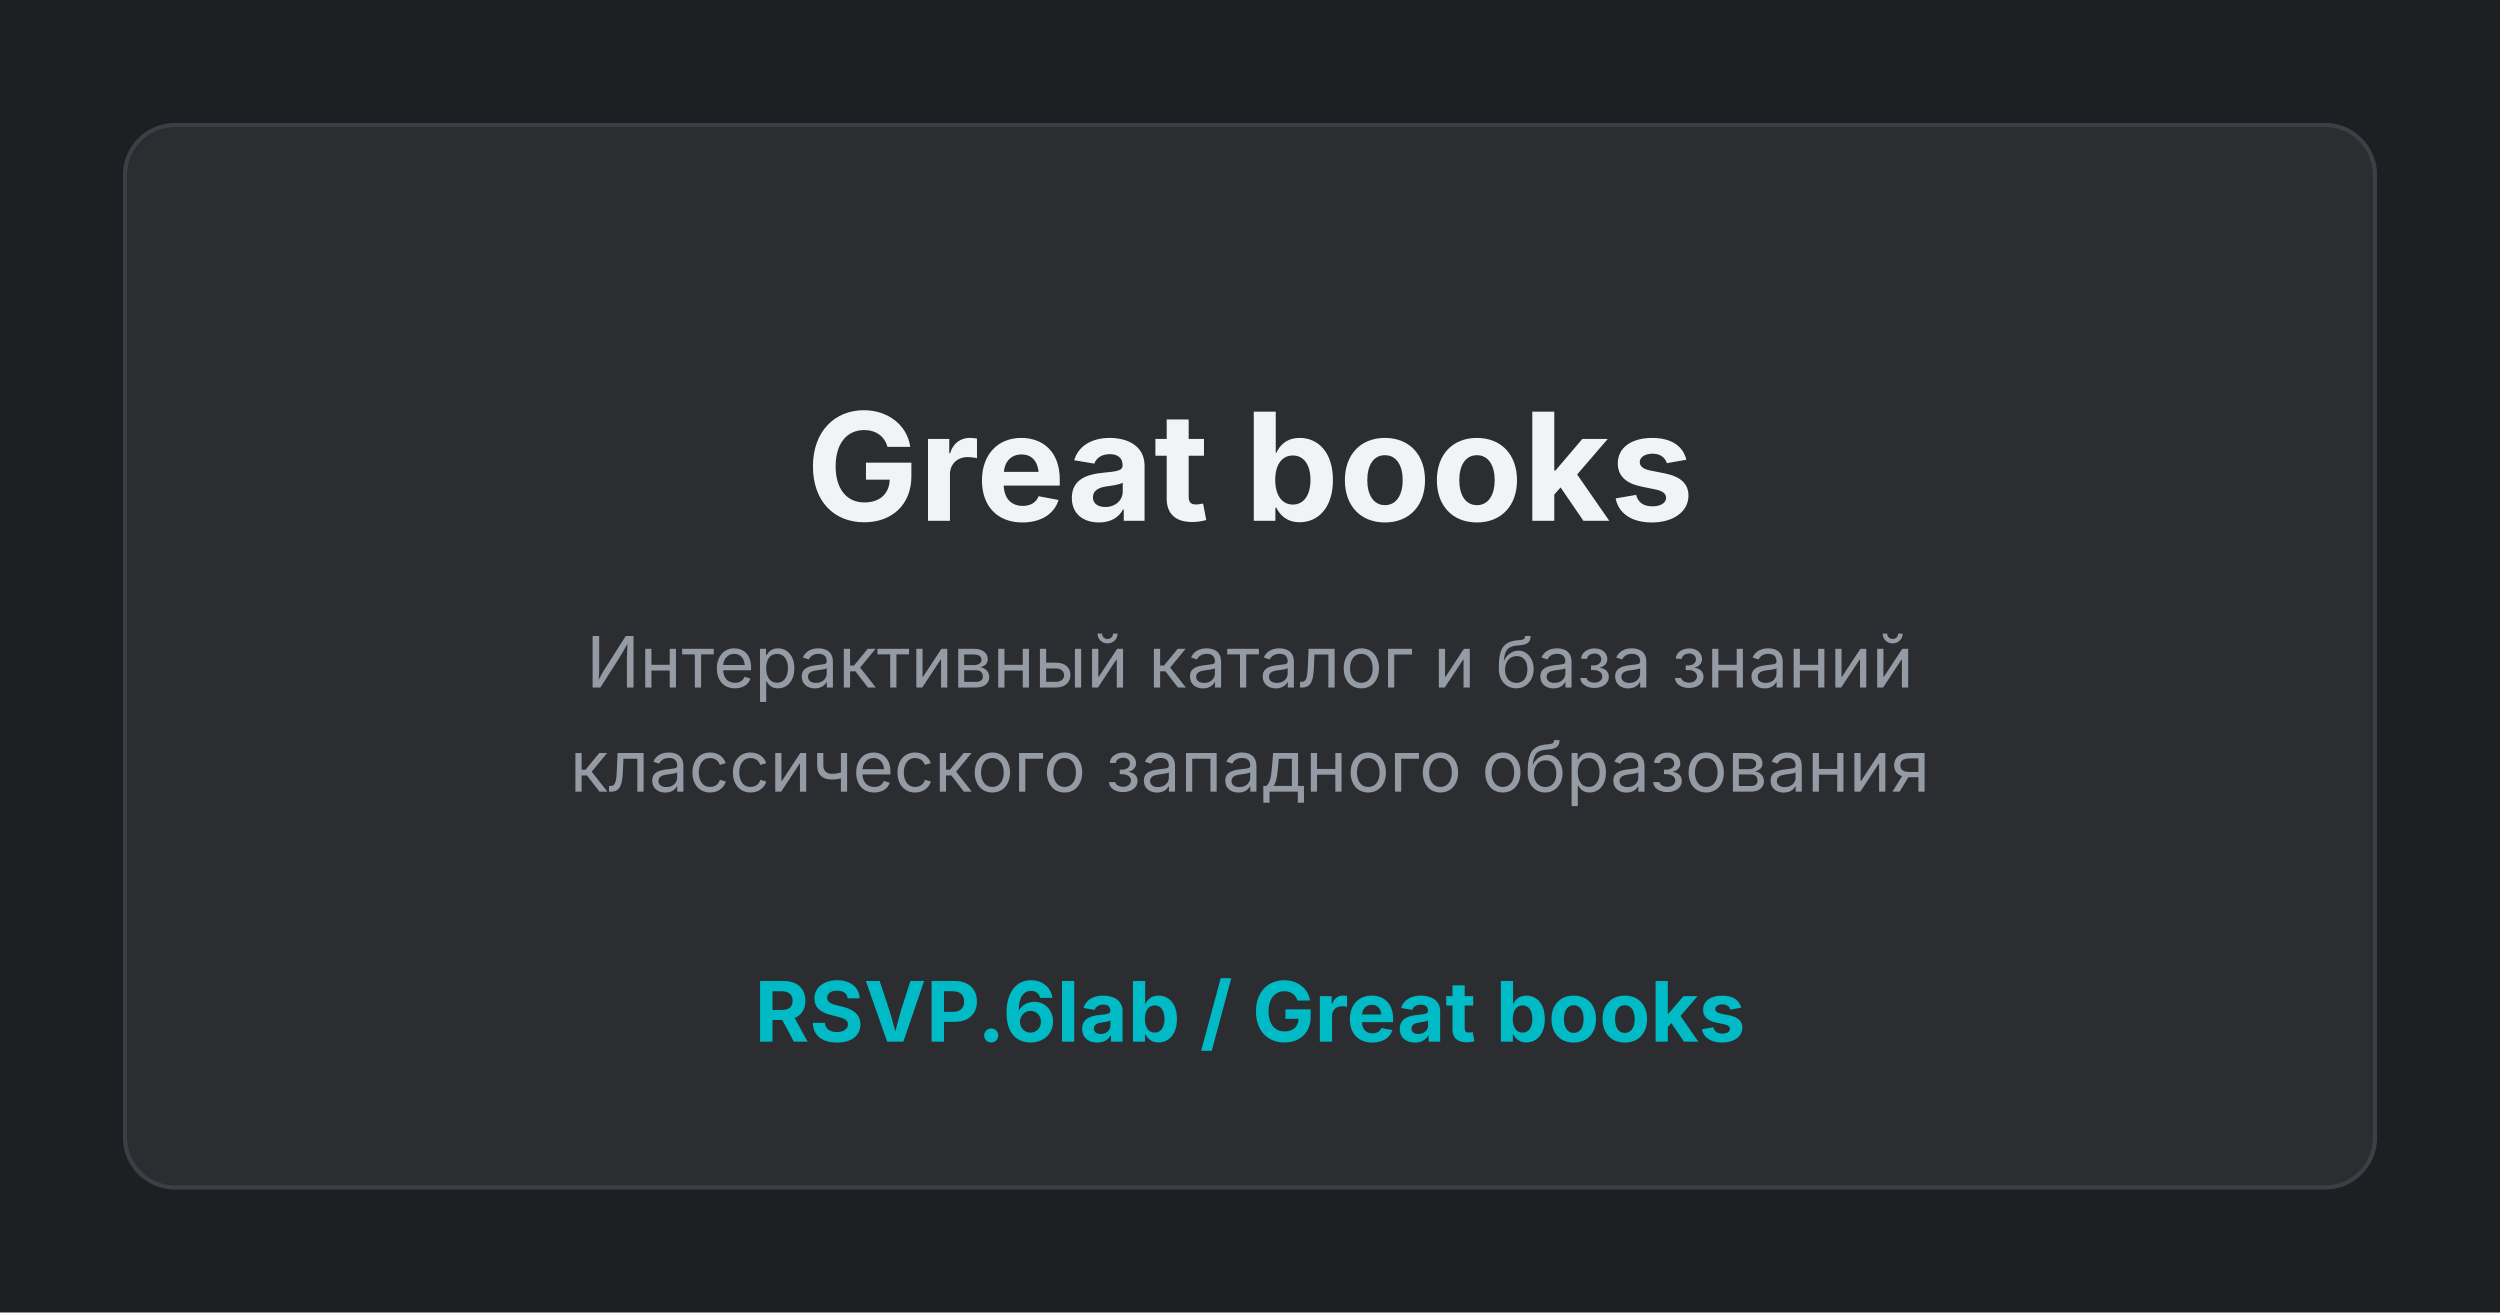
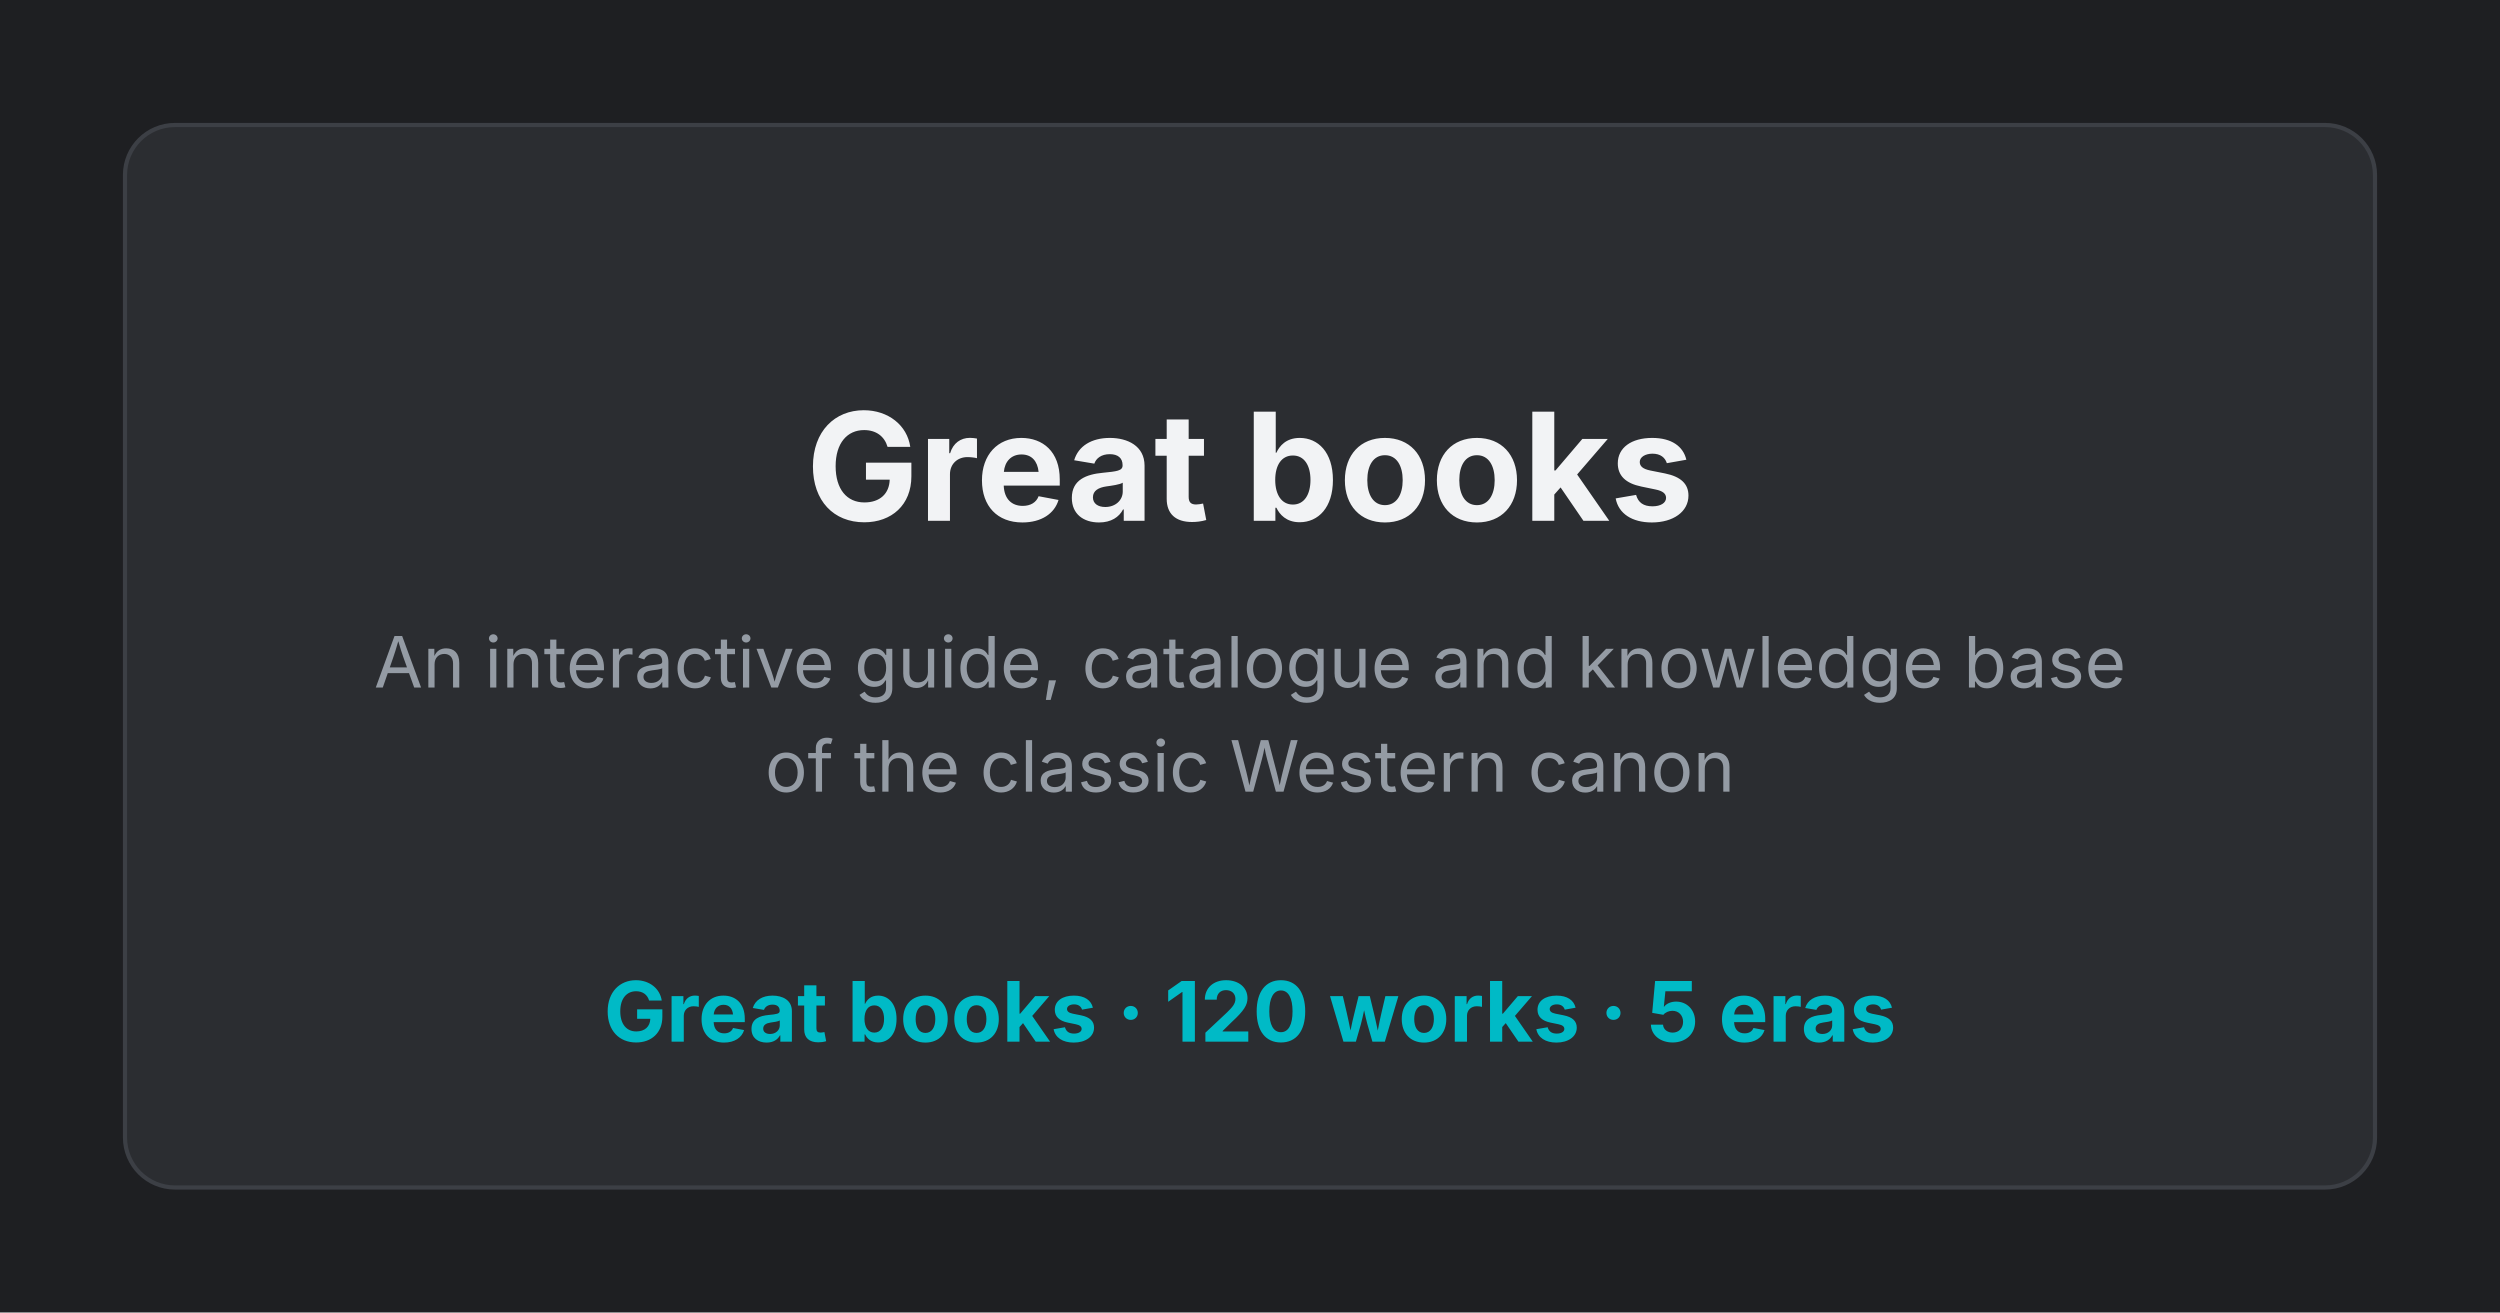
<svg xmlns="http://www.w3.org/2000/svg" viewBox="0 0 1200 630">
  <rect width="1200" height="630" fill="#1E1F22" />
  <rect x="60" y="60" width="1080" height="510" rx="24" fill="#2B2D31" stroke="#3C3F45" stroke-width="2" />
  <text x="600" y="250" text-anchor="middle" font-family="Inter,Roboto,Arial,sans-serif" font-size="72" font-weight="700" fill="#F2F3F5">Great books</text>
-   <text x="600" y="330" text-anchor="middle" font-family="Inter,Roboto,Arial,sans-serif" font-size="34" fill="#949BA4">Интерактивный каталог и база знаний</text>
-   <text x="600" y="380" text-anchor="middle" font-family="Inter,Roboto,Arial,sans-serif" font-size="34" fill="#949BA4">классического западного образования</text>
-   <text x="600" y="500" text-anchor="middle" font-family="Inter,Roboto,Arial,sans-serif" font-size="40" font-weight="700" fill="#00BAC6">RSVP.6lab / Great books</text>
+   <text x="600" y="330" text-anchor="middle" font-family="Inter,Roboto,Arial,sans-serif" font-size="34" fill="#949BA4">An interactive guide, catalogue and knowledge base</text>
+   <text x="600" y="380" text-anchor="middle" font-family="Inter,Roboto,Arial,sans-serif" font-size="34" fill="#949BA4">of the classic Western canon</text>
+   <text x="600" y="500" text-anchor="middle" font-family="Inter,Roboto,Arial,sans-serif" font-size="40" font-weight="700" fill="#00BAC6">Great books · 120 works · 5 eras</text>
</svg>
